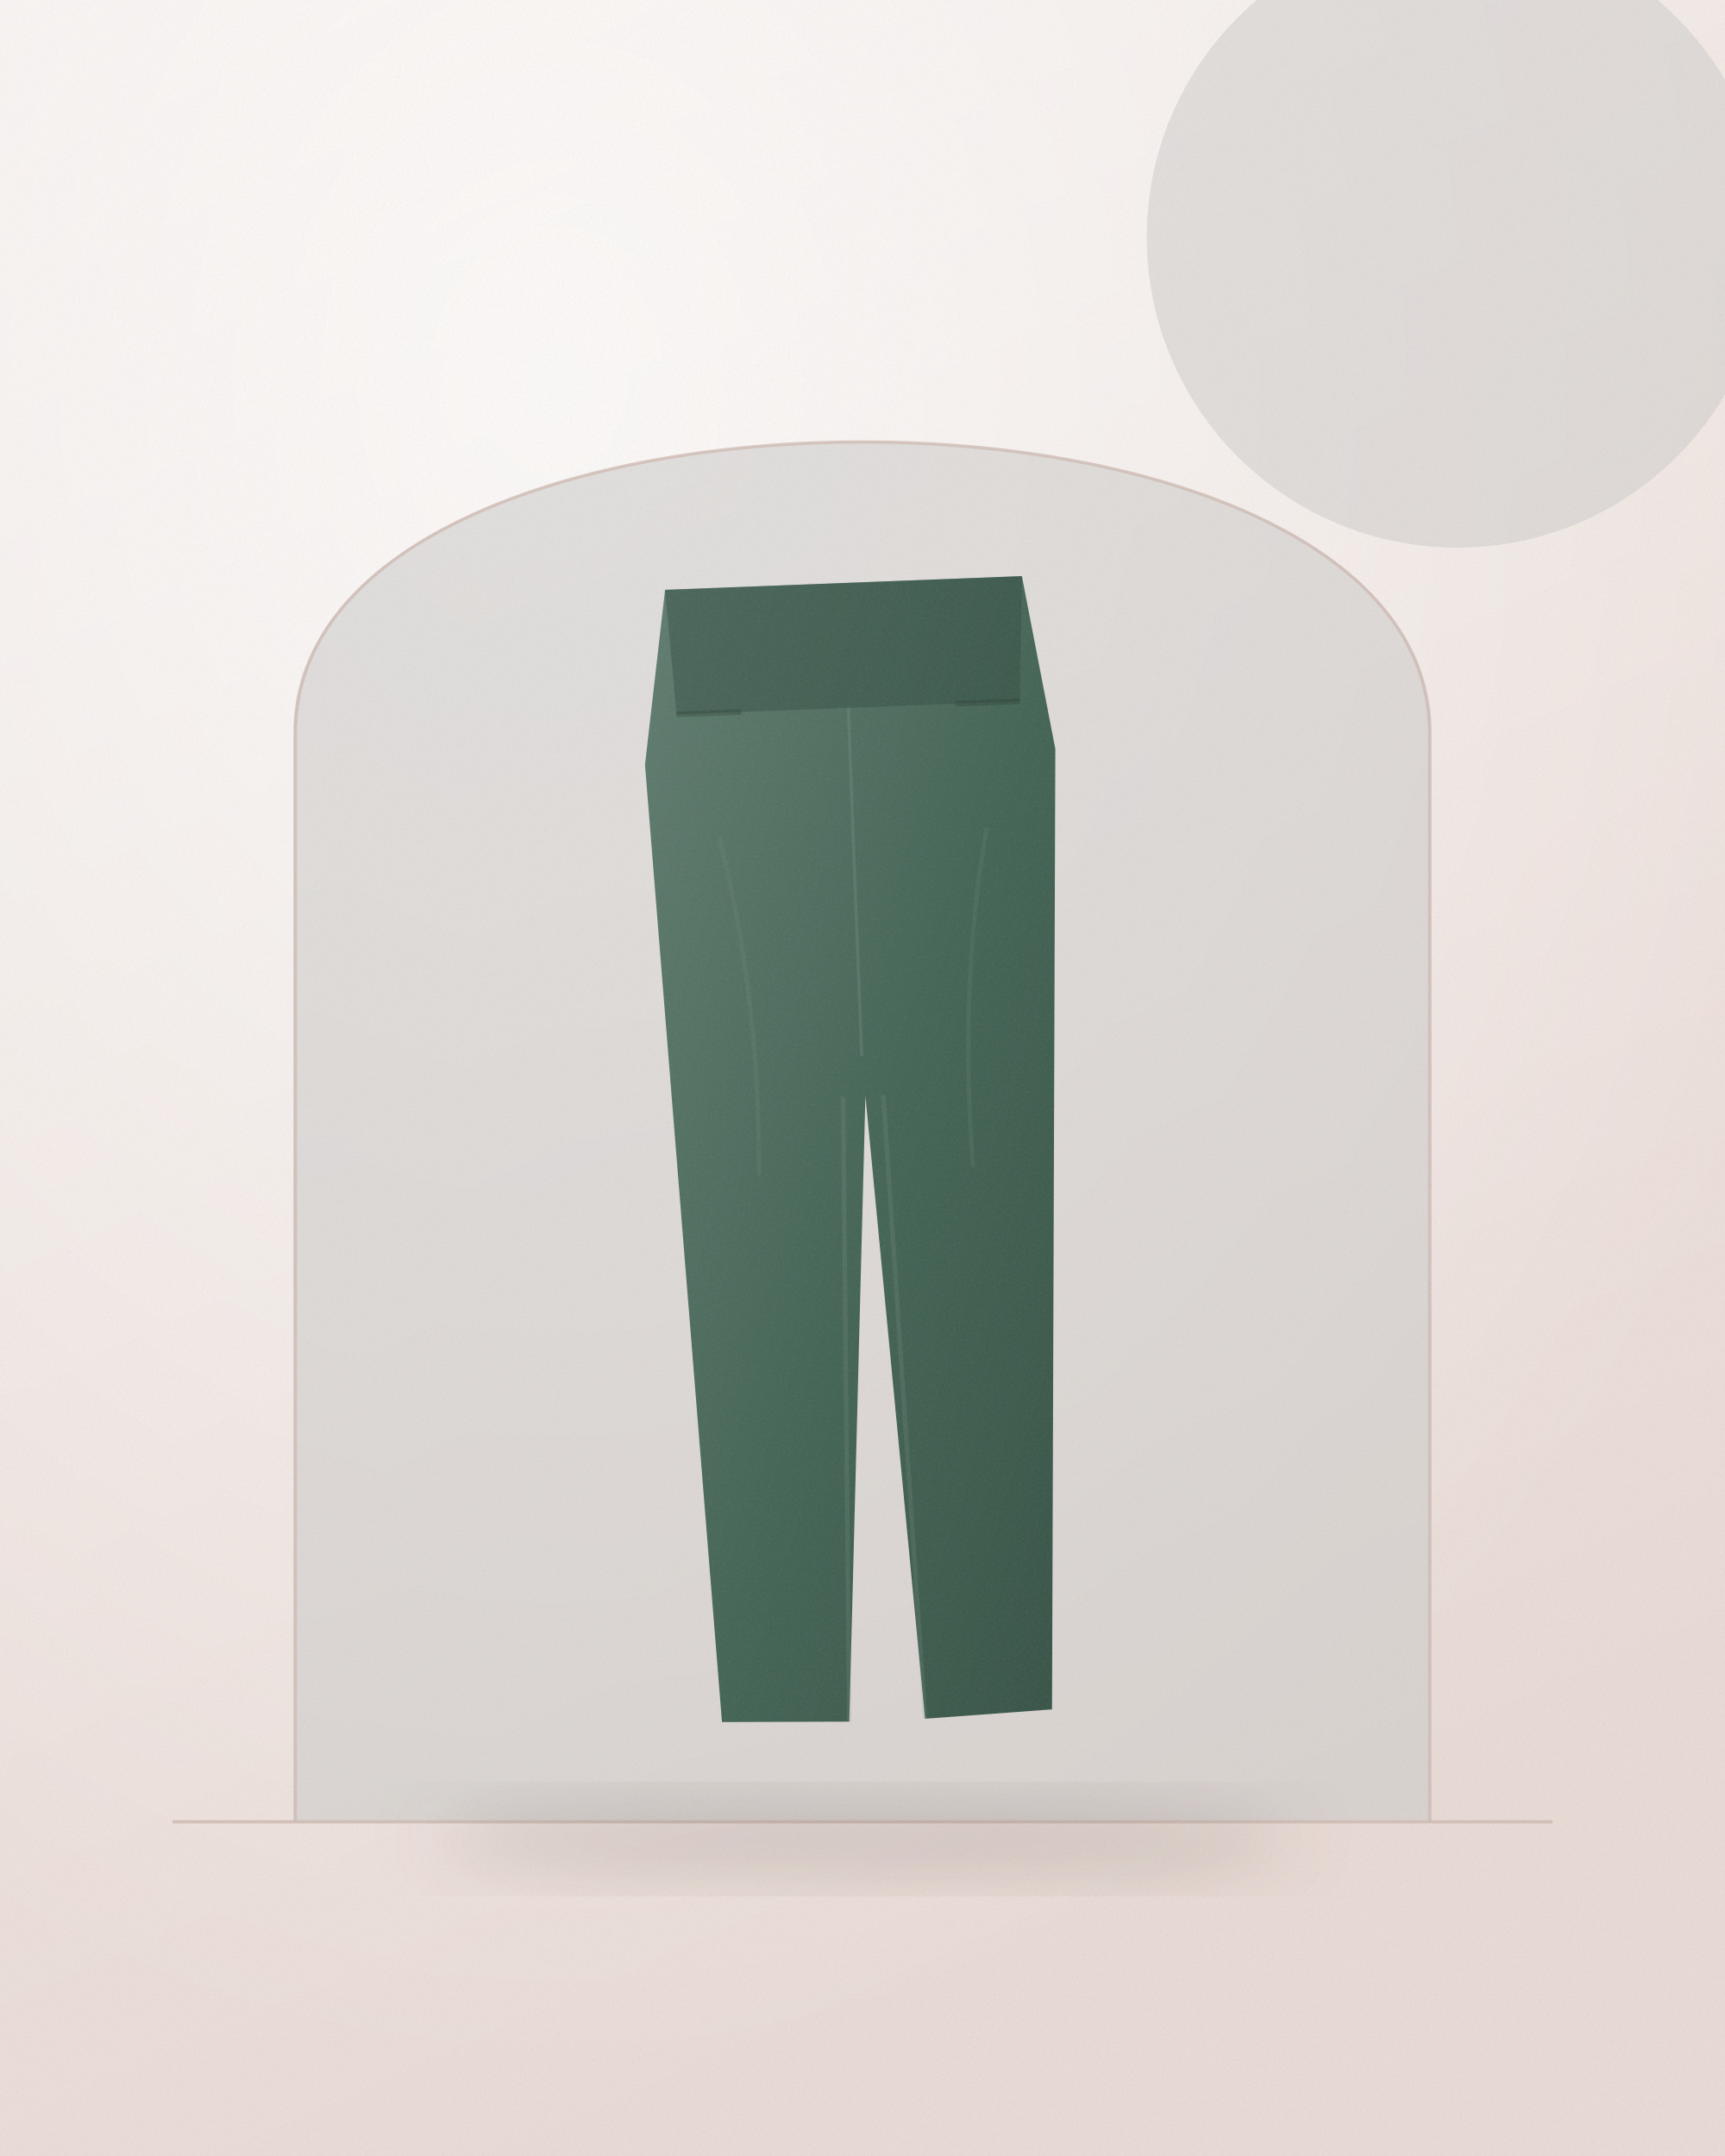
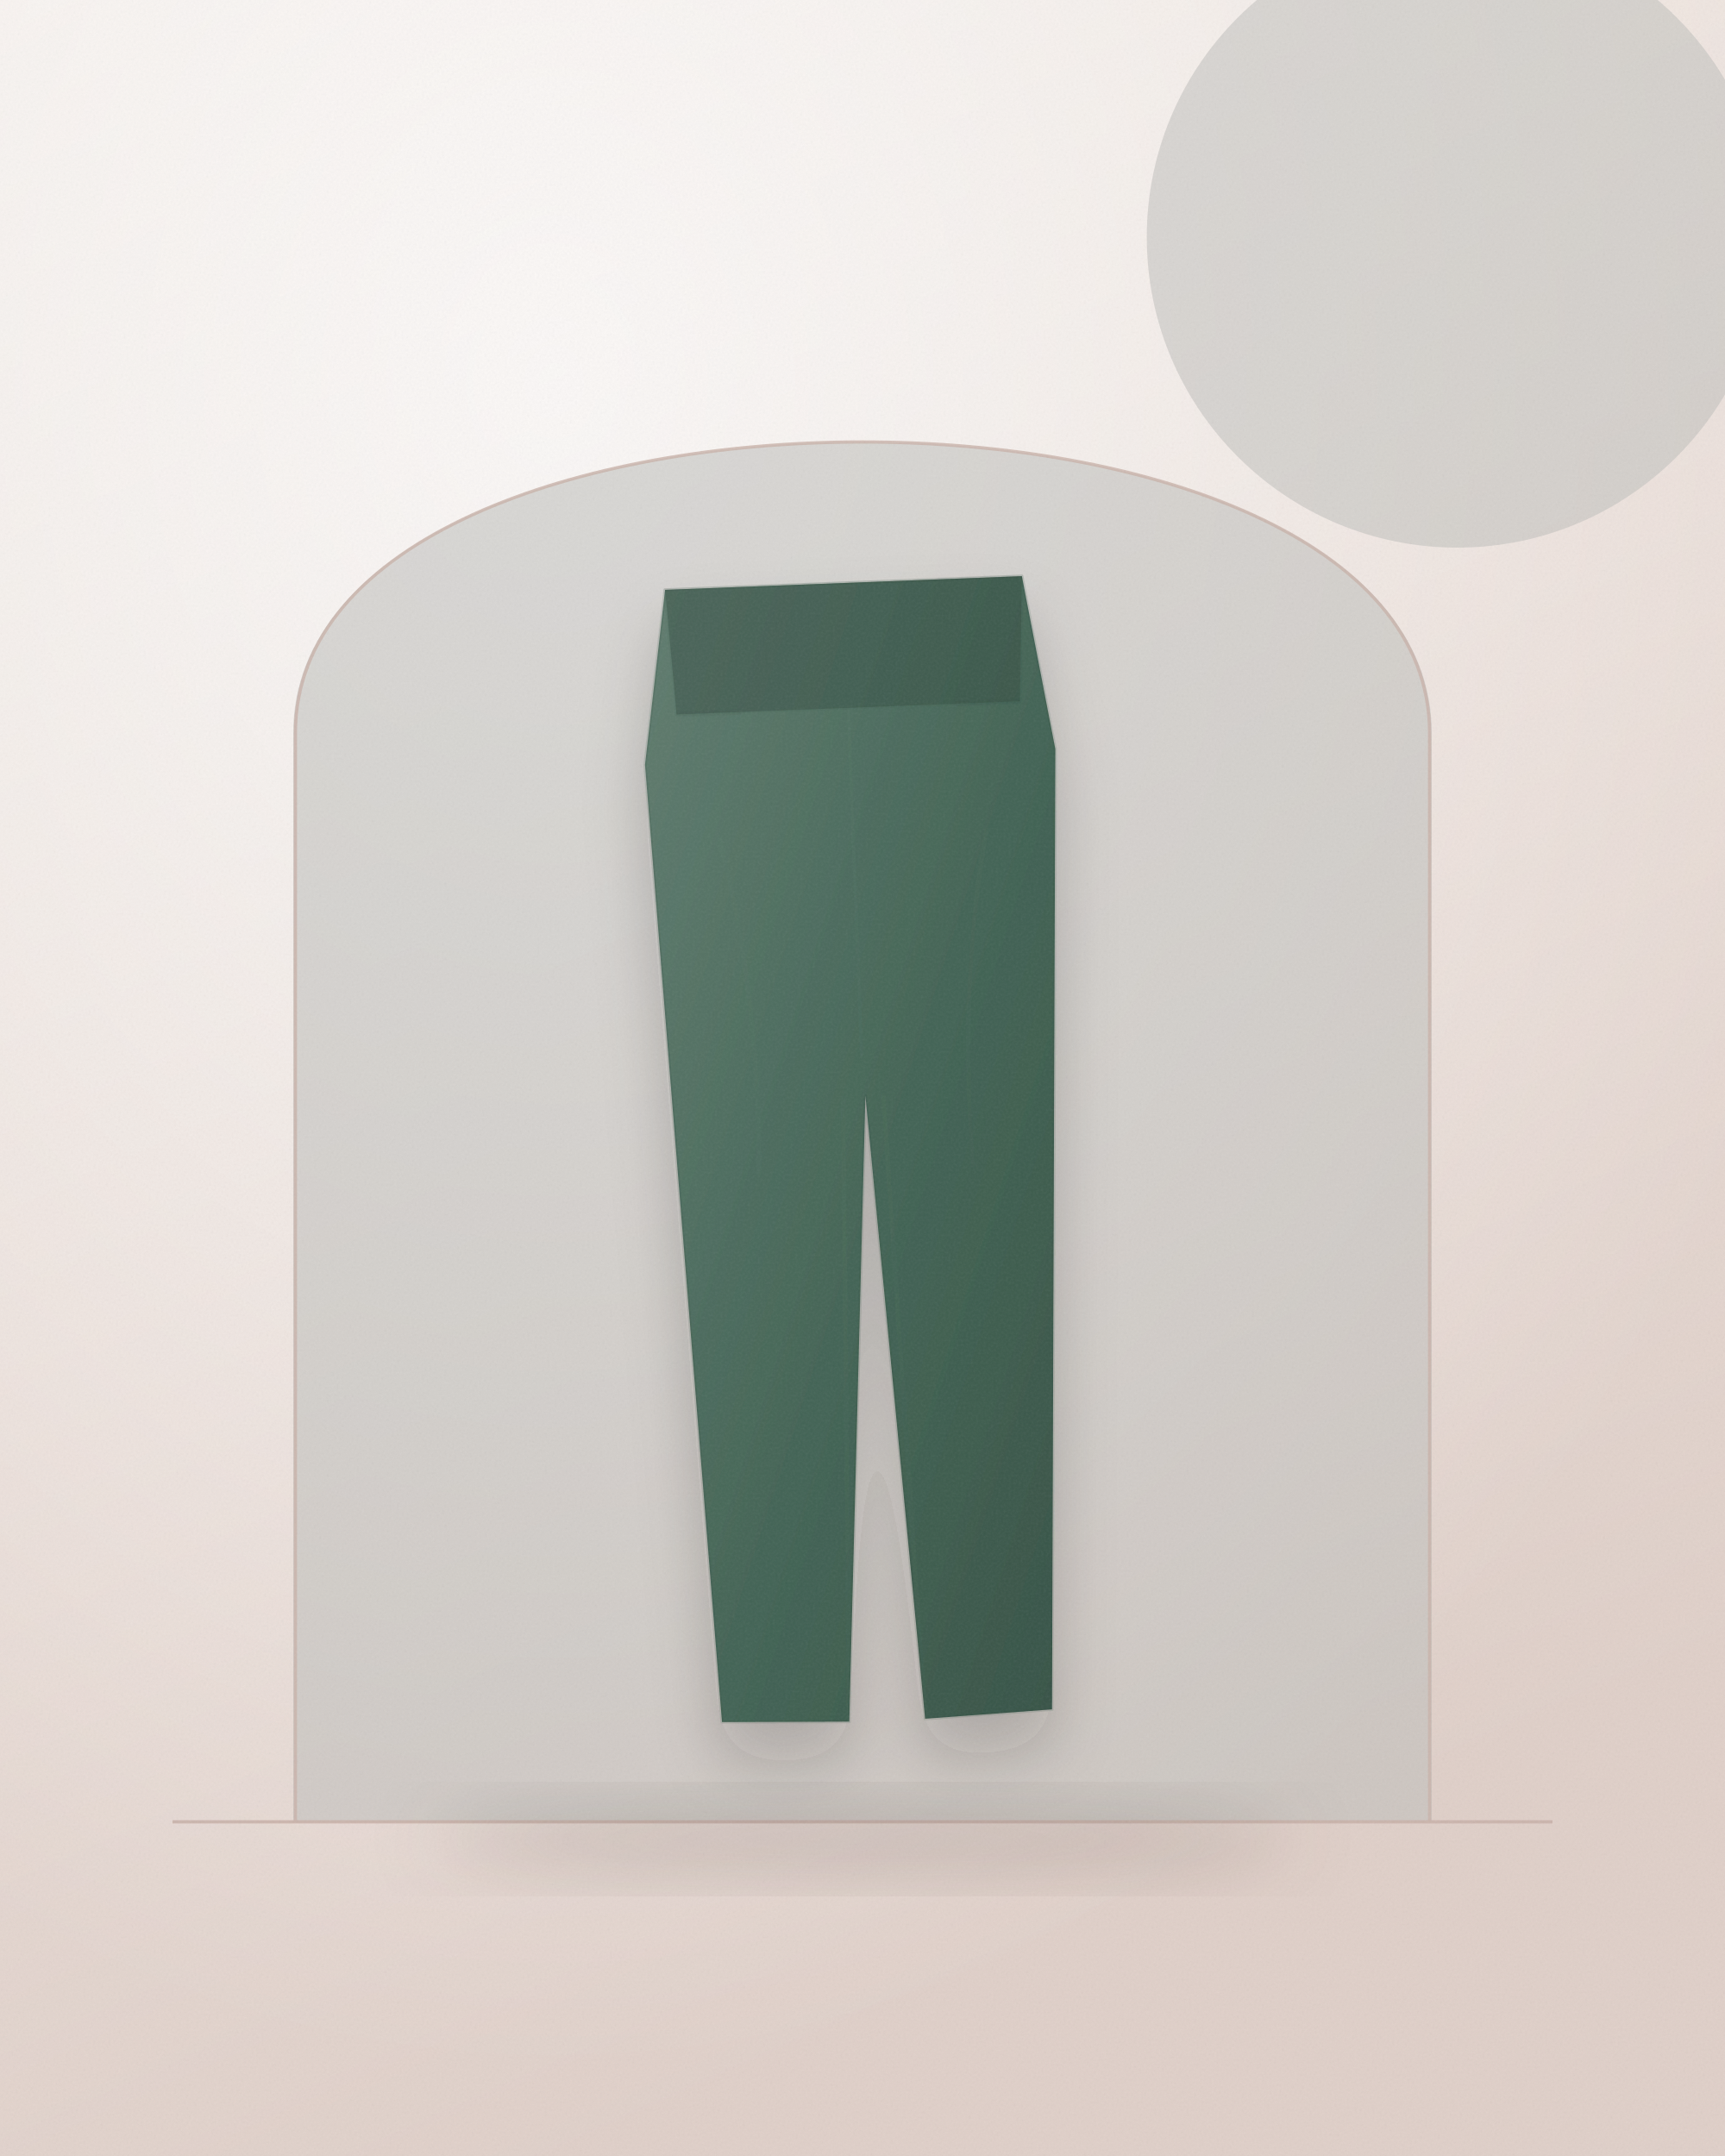
<svg xmlns="http://www.w3.org/2000/svg" viewBox="0 0 800 1000" width="800" height="1000" role="img">
  <defs>
    <linearGradient id="bg" x1="0" y1="0" x2="0.35" y2="1">
-       <stop offset="0" stop-color="#f5eeeb" />
-       <stop offset="1" stop-color="#e8dad4" />
+       <stop offset="0" stop-color="#f3ece7" />
+       <stop offset="1" stop-color="#dfcfc8" />
    </linearGradient>
    <radialGradient id="glow" cx="32%" cy="18%" r="78%">
      <stop offset="0" stop-color="#ffffff" stop-opacity="0.72" />
      <stop offset="1" stop-color="#ffffff" stop-opacity="0" />
    </radialGradient>
    <linearGradient id="body" x1="0" y1="0" x2="1" y2="1">
      <stop offset="0" stop-color="#607c6f" />
      <stop offset="0.55" stop-color="#426354" />
      <stop offset="1" stop-color="#365145" />
    </linearGradient>
    <linearGradient id="bodySoft" x1="0" y1="0" x2="1" y2="0.7">
      <stop offset="0" stop-color="#82988e" />
      <stop offset="1" stop-color="#426354" />
    </linearGradient>
    <linearGradient id="metal" x1="0" y1="0" x2="1" y2="1">
      <stop offset="0" stop-color="#f3eee2" />
      <stop offset="0.35" stop-color="#cdbfa6" />
      <stop offset="0.62" stop-color="#f8f3e8" />
      <stop offset="1" stop-color="#9d8b70" />
    </linearGradient>
    <filter id="grain">
      <feTurbulence type="fractalNoise" baseFrequency="0.86" numOctaves="2" stitchTiles="stitch" />
      <feColorMatrix type="saturate" values="0" />
      <feComponentTransfer>
        <feFuncA type="linear" slope="0.11" />
      </feComponentTransfer>
    </filter>
+     <filter id="objectShadow" x="-30%" y="-30%" width="160%" height="170%">
+       <feDropShadow dx="0" dy="18" stdDeviation="14" flood-color="#312723" flood-opacity="0.2" />
+     </filter>
    <filter id="blur">
      <feGaussianBlur stdDeviation="18" />
    </filter>
    <filter id="soft">
      <feGaussianBlur stdDeviation="4" />
    </filter>
  </defs>
  <rect width="800" height="1000" fill="url(#bg)" />
  <rect width="800" height="1000" fill="url(#glow)" />
-   <circle cx="675.838" cy="110" r="144" fill="#cdccca" opacity="0.55" />
-   <path d="M 136 845 L 136 340 C 136 160 664 160 664 340 L 664 845 Z" fill="#cdccca" opacity="0.58" />
-   <path d="M 137 845 L 137 340 C 137 160 663 160 663 340 L 663 845" fill="none" stroke="#d0bcb4" stroke-width="1.5" opacity="0.8" />
-   <line x1="80" y1="845" x2="720" y2="845" stroke="#d0bcb4" stroke-width="1.5" opacity="0.9" />
+   <circle cx="675.838" cy="110" r="144" fill="#c0bfbc" opacity="0.55" />
+   <path d="M 136 845 L 136 340 C 136 160 664 160 664 340 L 664 845 Z" fill="#c0bfbc" opacity="0.58" />
+   <path d="M 137 845 L 137 340 C 137 160 663 160 663 340 L 663 845" fill="none" stroke="#c9b3aa" stroke-width="1.5" opacity="0.8" />
+   <line x1="80" y1="845" x2="720" y2="845" stroke="#c9b3aa" stroke-width="1.5" opacity="0.9" />
  <ellipse cx="400" cy="853" rx="200" ry="22" fill="#312723" opacity="0.14" filter="url(#blur)" />
-   <g transform="translate(400 500) scale(1 1) translate(-400 -500)">
+   <g transform="translate(400 500) scale(1 1) translate(-400 -500)" filter="url(#objectShadow)" stroke="#30483d" stroke-opacity="0.16" stroke-width="1.4" stroke-linejoin="round">
    <g transform="translate(400 500) rotate(-2.2) scale(1.035) translate(-400 -500)">
      <g>
        <path d="M320 278 L480 278 L492 356 L474 786 L417 788 L401 508 L383 788 L326 786 L308 356 Z" fill="url(#body)" />
        <path d="M320 278 L480 278 L477 334 L323 334Z" fill="#30483d" opacity="0.42" />
        <path d="M400 334 L400 490" stroke="#82988e" stroke-width="1.4" opacity="0.26" />
        <path d="M383 788 L391 508 M417 788 L409 508" stroke="#82988e" stroke-width="2" opacity="0.2" />
        <path d="M340 390 C351 440 354 492 352 542 M460 390 C449 440 446 492 448 542" fill="none" stroke="#82988e" stroke-width="2" opacity="0.14" />
        <path d="M323 334 L352 334 M448 334 L477 334" stroke="#24352d" stroke-width="2.5" opacity="0.3" />
      </g>
    </g>
  </g>
  <rect width="800" height="1000" filter="url(#grain)" opacity="0.72" />
</svg>
